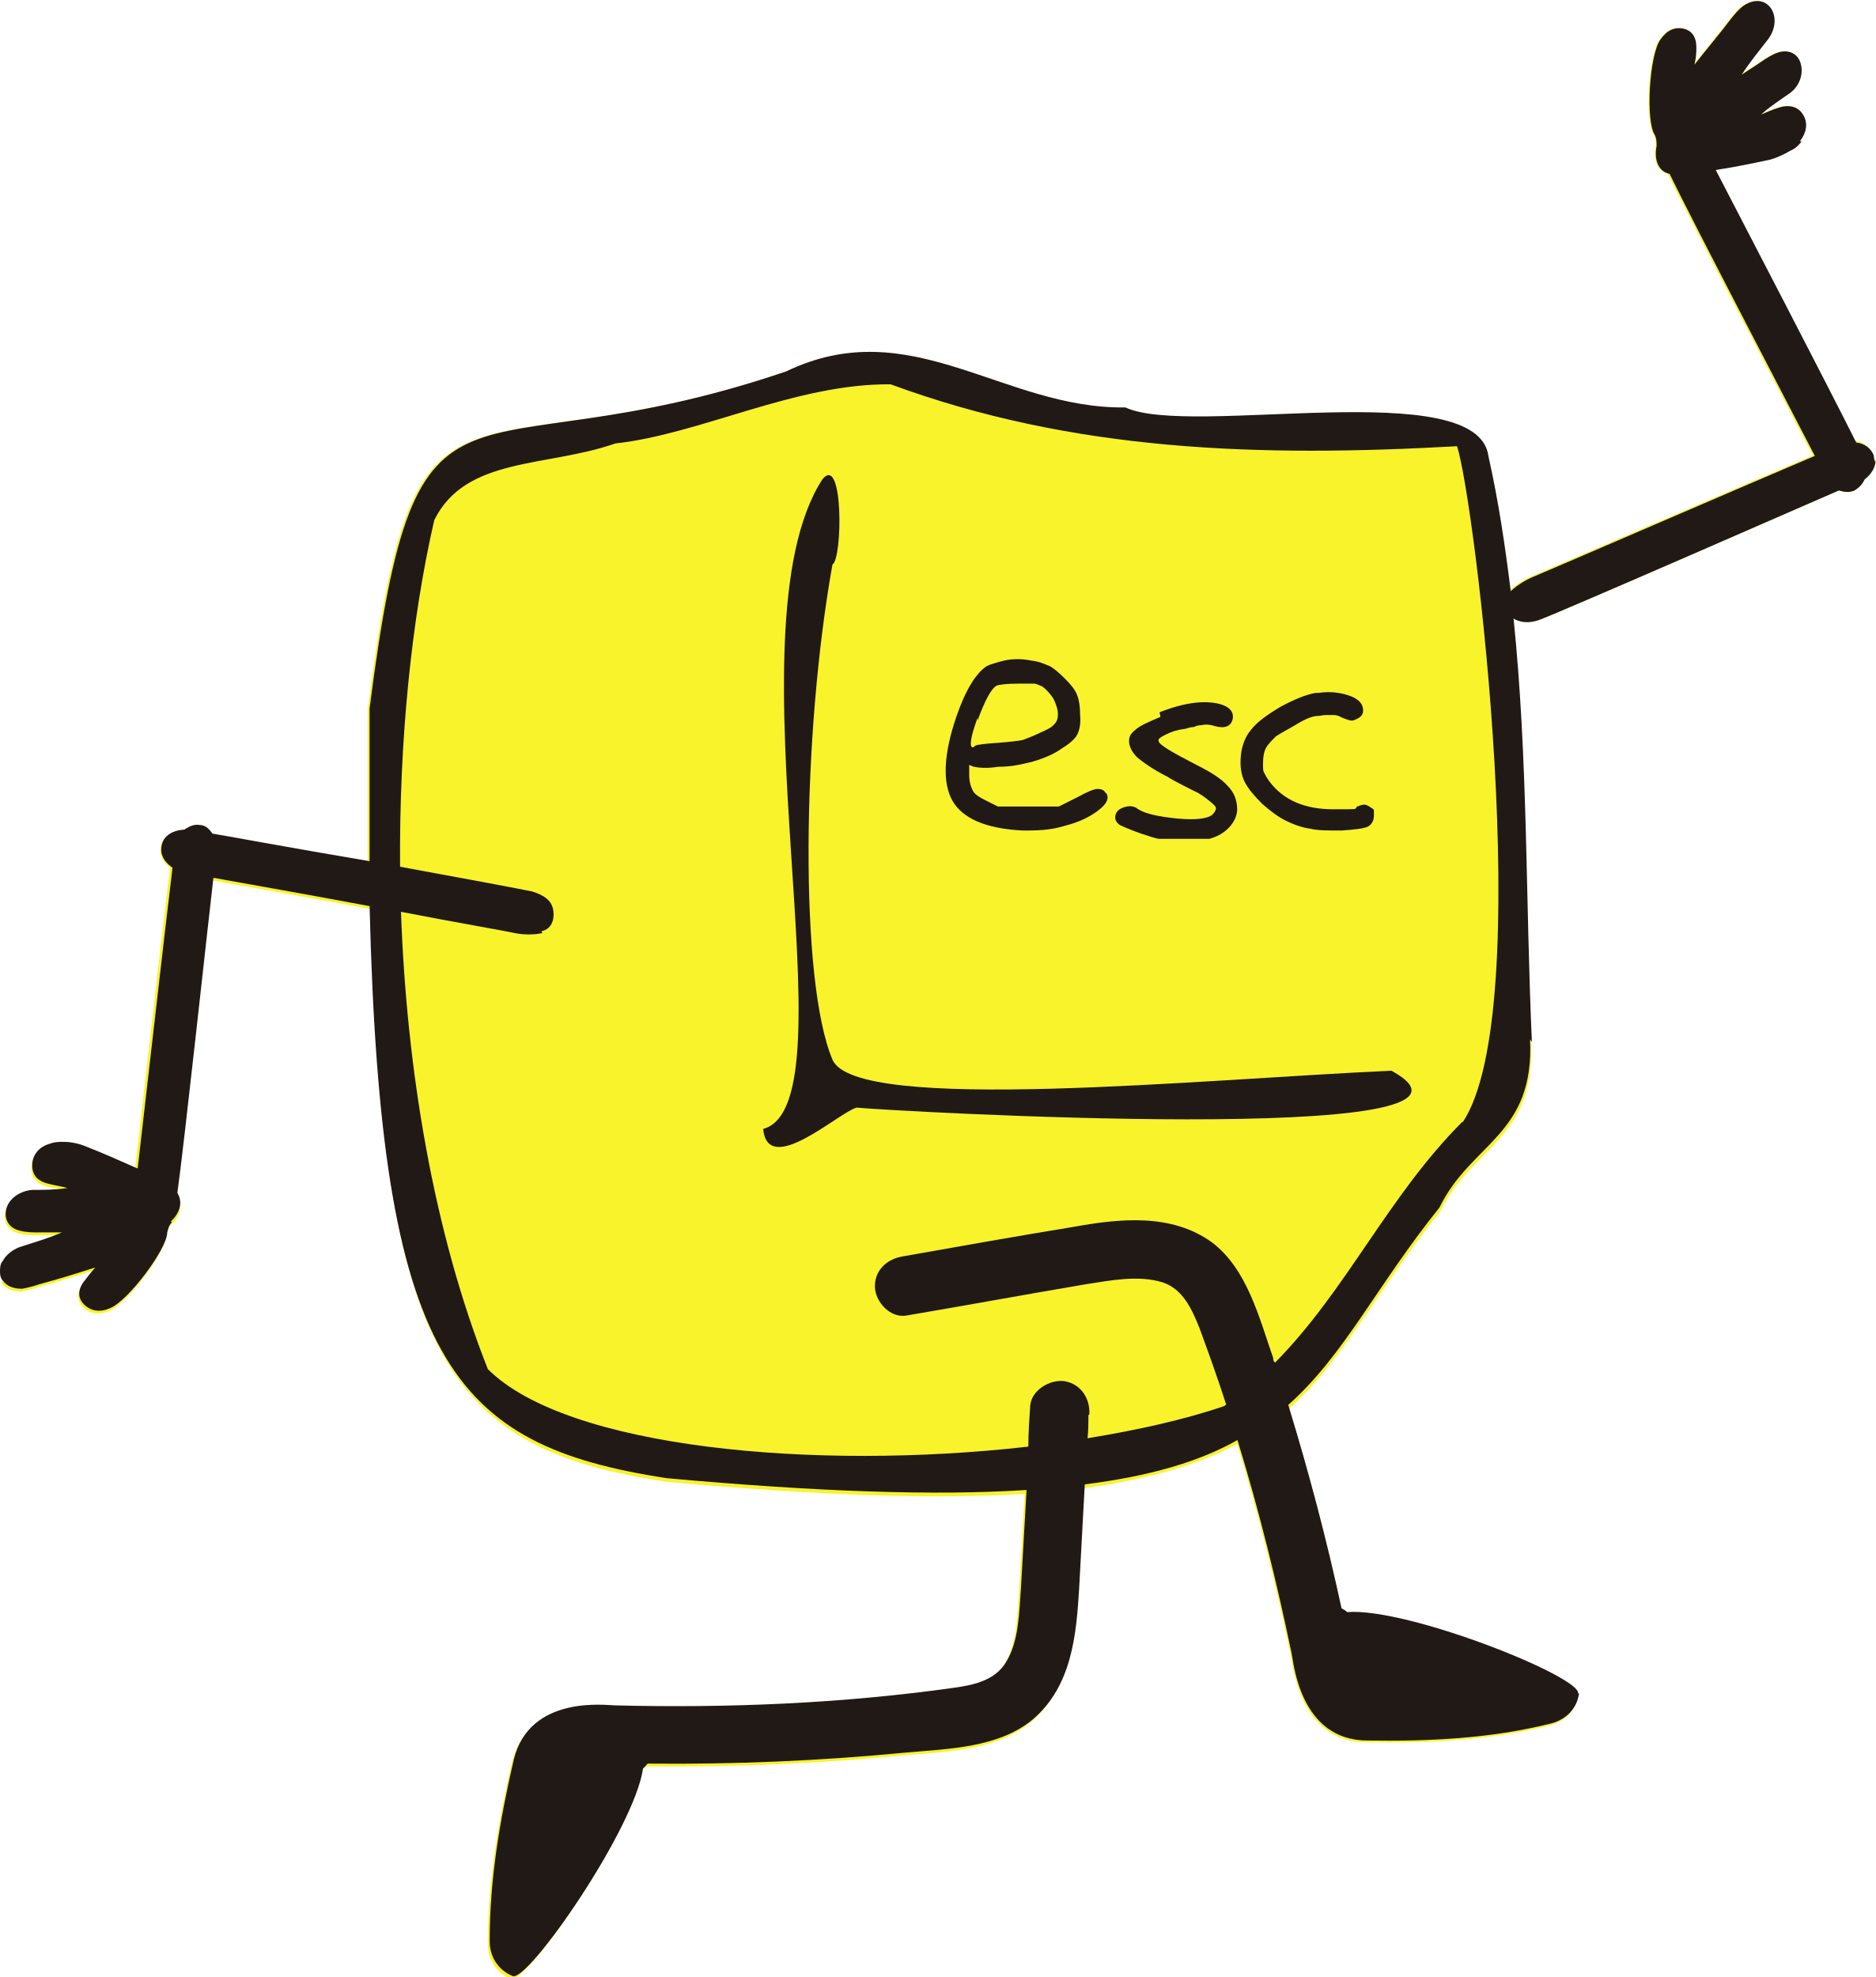
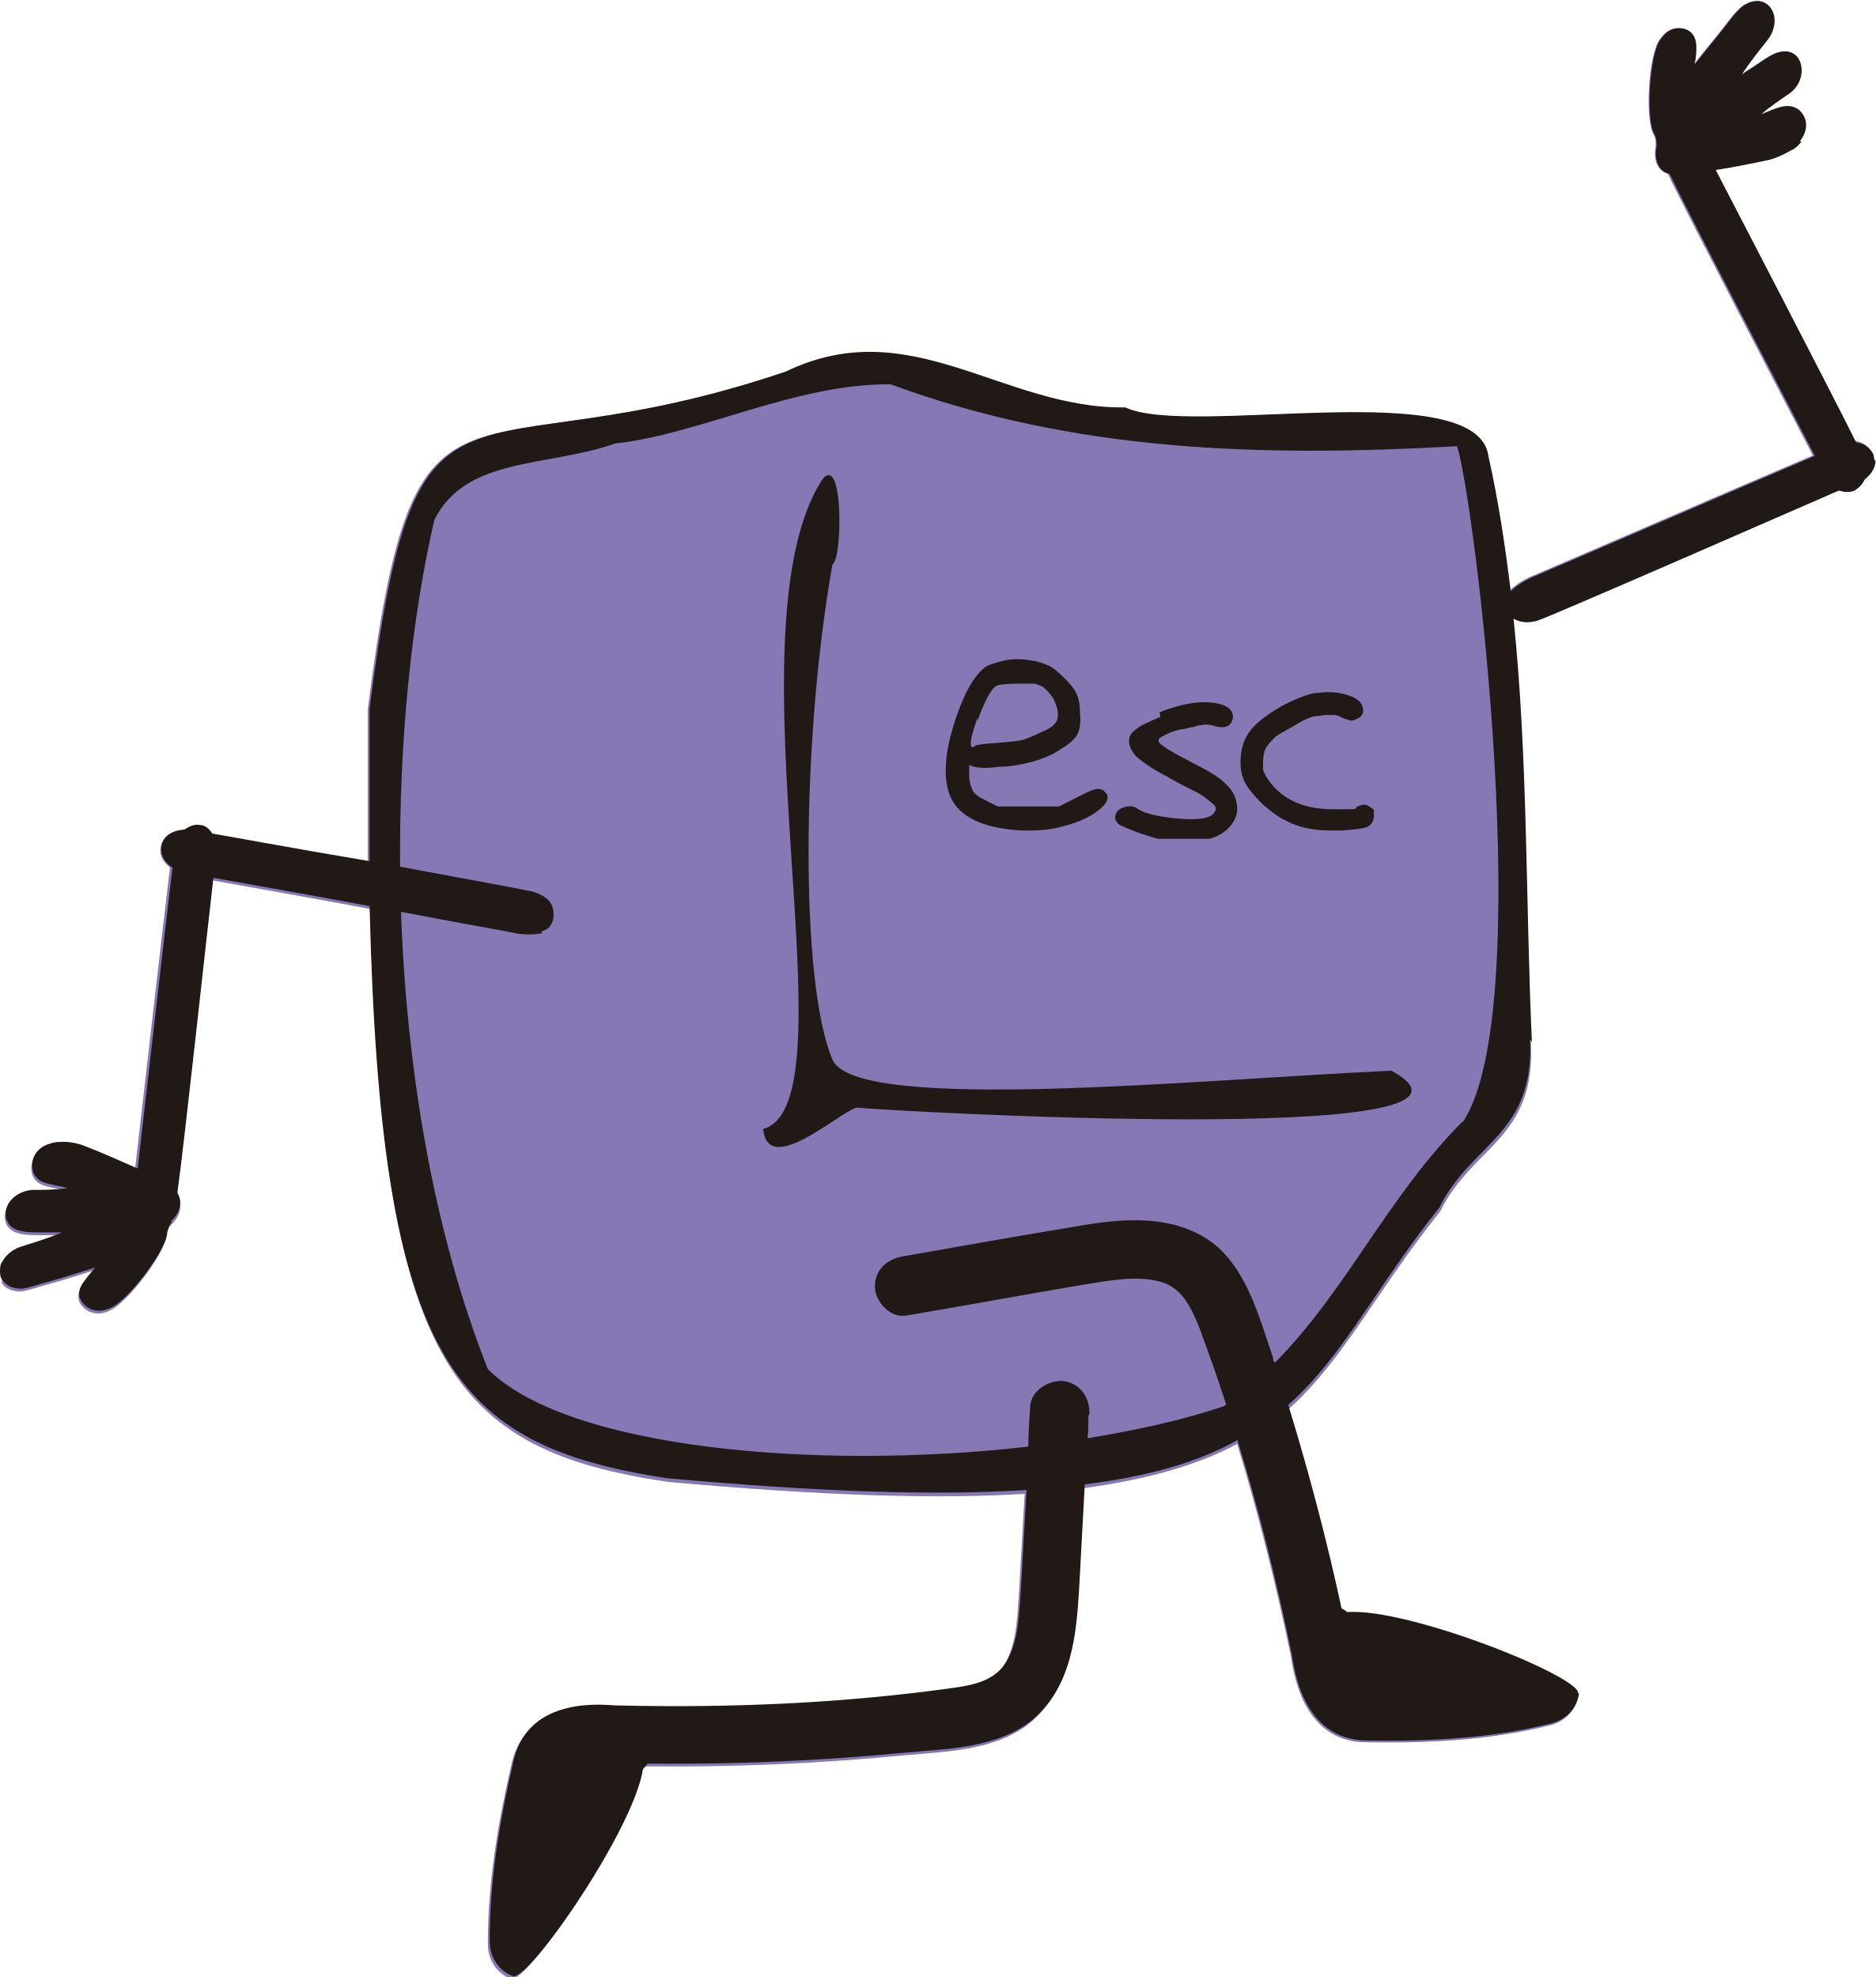
<svg xmlns="http://www.w3.org/2000/svg" id="Layer_2" version="1.1" viewBox="0 0 203 214">
  <defs>
    <style>
      .st0 {
-         fill:  #f8f32b;
+         fill:  #8677b5;
      }

      .st1 {
        fill: #211915;
      }
    </style>
  </defs>
  <path class="st0" d="M203,49.8c0,.7-.4,1.5-1.2,2.1-.2.5-.6.9-1.1,1.2-.5.2-1,.2-1.6,0,0,0,0,0-.1,0-1.4.6-30.4,13.3-32.4,14-1.1.4-2.1.3-2.9-.2,1.6,15.4,1.3,30.4,2,46,.5,10.4-6.4,11.2-9.8,18.2-6.9,8.6-10.4,16-16.4,21.4,2.2,7.2,4.1,14.4,5.7,21.8.2.1.4.2.6.4,6.6-.5,25.3,7,25,8.8-.2,1.6-1.4,2.9-3.2,3.3-6.5,1.6-13.1,1.9-19.7,1.8-7.3,0-8-8.5-8.2-9.4-1.6-7.7-3.5-15.4-5.8-22.9-4.1,2.2-9.4,3.8-16.7,4.8-.2,3.7-.4,7.4-.6,11.1h0c-.3,5.1-.8,10.6-5,14.2-3.7,3.1-9.2,3.2-13.7,3.6-9.3.9-18.6,1.3-28,1.2-.2.2-.3.4-.5.5-.9,6.5-12.4,23.1-14.1,22.5-1.5-.6-2.5-2-2.5-3.8,0-6.7,1.1-13.1,2.6-19.6,1.7-7.1,10.1-5.9,11-5.9,12.2.3,24.5-.2,36.6-1.9,2.2-.3,4.5-.8,5.7-2.8,1.4-2.3,1.4-5.4,1.6-8,.2-3.5.4-7,.6-10.5-9.6.6-22.1.2-38.7-1.3-23.2-3.5-30.9-12.6-32.1-62-6.4-1.2-13.2-2.4-17.1-3.1-.4,3.3-3.2,29.2-3.9,34.1.7.9.5,2.2-.6,3.2-.3.3-.4.7-.5,1.1,0,0,0,0,0,0,0,1.8-4.3,7.5-6.2,8.2-1.1.5-2.1.3-2.8-.4-.7-.7-.7-1.6,0-2.5.3-.4.6-.8,1.2-1.5h0c-2.2.7-4.1,1.3-6,1.8-.6.2-1.3.4-1.9.5-1,0-1.7-.3-2.1-.9v-2.1c.3-.6,1-1.2,1.8-1.5,1.5-.5,3-.9,4.6-1.6-.8,0-1.7,0-2.5,0-.7,0-1.4,0-2.1-.2-1.2-.3-1.7-1.3-1.4-2.4.3-1.1,1.5-1.9,2.8-2,1.2,0,2.5,0,3.8-.2-.7-.2-1.5-.3-2.2-.5-1.1-.3-1.7-1-1.6-2.2.1-1,.8-1.8,1.9-2.1.5-.2,1-.2,1.5-.2.8,0,1.7.2,2.4.5,1.8.7,3.6,1.5,5.4,2.3.7-6,3-26.3,3.8-32.8-.8-.6-1.2-1.4-1-2.3.2-1,1.1-1.6,2.4-1.7.5-.3,1-.5,1.5-.4.6,0,1,.4,1.3.8,0,0,0,0,.1,0h0c.7.1,8.8,1.6,17.1,3,0-5.1,0-10.5,0-16.5,5.2-40.7,9.7-24.6,45.1-36.5h0c13.5-6.5,23.5,4.1,36.7,3.9,7,3.2,38.2-3.6,39.3,5.3,1,4.9,1.8,9.7,2.4,14.5.6-.6,1.5-1.2,2.4-1.6,1.7-.7,22.5-9.7,30.5-13.1-1.5-2.9-13.5-25.9-15.7-30.5-1.1-.3-1.6-1.5-1.3-3,0-.4,0-.8-.2-1.2,0,0,0,0,0,0-1-1.5-.6-8.6.6-10.3.7-1,1.5-1.4,2.5-1.2.9.2,1.4.9,1.4,2,0,.5,0,1-.2,1.9h0c1.4-1.8,2.7-3.3,3.9-4.9.4-.5.8-1,1.3-1.4,1.1-.8,2.3-.8,3,.1.7.9.6,2.3-.2,3.4-1,1.3-2,2.5-2.9,3.9.7-.5,1.4-.9,2.1-1.4.6-.4,1.2-.8,1.8-1,1.2-.4,2.2.1,2.5,1.2.3,1.1-.1,2.4-1.2,3.2-1,.7-2.1,1.4-3.1,2.3.7-.3,1.4-.6,2.1-.8,1.1-.3,2,0,2.5.9.5.9.3,1.9-.4,2.8-.3.4-.7.8-1.2,1-.7.4-1.5.8-2.3,1-1.9.4-3.8.8-5.8,1.1,2.8,5.4,12.2,23.5,15.1,29.3,1,0,1.8.6,2.1,1.4,0,.2.1.5.1.7Z" />
  <g id="Layer_1-2">
    <g>
      <path class="st1" d="M92.8,119.9c2.7.3,73.1,4.4,57.8-4-20.3.9-58,4.7-60.5-1.2-3.6-8.5-3.3-35.2,0-53.6,1.1-.6,1.2-12.1-1.1-9.2-10.6,16.4,3.7,67.6-6.4,70.3.5,5.3,8.2-1.8,10.1-2.3h0Z" />
      <path class="st1" d="M58.7,101c-.9.2-2,.2-3,0-.8-.2-6.1-1.1-12.3-2.3-1.1-.2-2.2-.4-3.3-.6-6.4-1.2-13.2-2.4-17.1-3.1-1.6-.3-2.7-.5-3.1-.6-.6-.1-1-.3-1.4-.6-.8-.6-1.2-1.4-1-2.3.2-1,1.1-1.6,2.4-1.7.3,0,.7,0,1,0,.6,0,1.2.3,1.8.4,0,0,0,0,.1,0h0c.7.1,8.8,1.6,17.1,3,1.1.2,2.2.4,3.3.6,7.1,1.3,13.5,2.5,14.4,2.7,1.3.4,2.2,1,2.3,2.2.1,1-.3,1.9-1.3,2.1Z" />
      <path class="st1" d="M23.1,94.7h0c0,0,0,.2,0,.3-.4,3.3-3.2,29.2-3.9,34.1,0,.3,0,.6-.1.7-.3,1.3-.9,2.2-2,2.5-1,.2-1.9-.1-2.2-1.2-.3-.9-.3-2-.2-3,0-.2,0-.8.2-1.6.7-6,3-26.3,3.8-32.8,0-.9.2-1.5.2-1.8.2-1,.6-1.8,1.2-2.2.5-.3,1-.5,1.5-.4.6,0,1,.4,1.3.8.4.6.7,1.4.6,2.5,0,.7-.2,1.3-.3,2Z" />
      <path class="st1" d="M18.6,132.3c-.3.3-.4.7-.5,1.1,0,0,0,0,0,0,0,1.8-4.3,7.5-6.2,8.2-1.1.5-2.1.3-2.8-.4-.7-.7-.7-1.6,0-2.5.3-.4.6-.8,1.2-1.5h0c-2.2.7-4.1,1.3-6,1.8-.6.2-1.3.4-1.9.5-1,0-1.7-.3-2.1-.9-.2-.2-.3-.5-.3-.9,0-.4,0-.9.3-1.2.3-.6,1-1.2,1.8-1.5,1.5-.5,3-.9,4.6-1.6-.8,0-1.7,0-2.5,0-.7,0-1.4,0-2.1-.2-1.2-.3-1.7-1.3-1.4-2.4.3-1.1,1.5-1.9,2.8-2,1.2,0,2.5,0,3.8-.2-.7-.2-1.5-.3-2.2-.5-1.1-.3-1.7-1-1.6-2.2.1-1,.8-1.8,1.9-2.1.5-.2,1-.2,1.5-.2.8,0,1.7.2,2.4.5,1.8.7,3.6,1.5,5.4,2.3,1,.4,1.9.8,2.8,1.2.6.3,1,.7,1.5,1.2,0,0,0,0,.1.2.7.9.5,2.2-.6,3.2Z" />
      <path class="st1" d="M203,49.8c0,.7-.4,1.5-1.2,2.1-.2.2-.5.4-.9.5-.6.3-1.2.4-1.8.7,0,0,0,0-.1,0-1.4.6-30.4,13.3-32.4,14-1.1.4-2.1.3-2.9-.2-.1,0-.2-.2-.3-.3-.7-.7-.8-1.7,0-2.5,0,0,0,0,0,0,.6-.6,1.5-1.2,2.4-1.6,1.7-.7,22.5-9.7,30.5-13.1,1.5-.6,2.5-1.1,2.9-1.2.5-.2,1.1-.3,1.5-.3,1,0,1.8.6,2.1,1.4,0,.2.1.5.1.7Z" />
      <path class="st1" d="M201.8,51.9c-.2.5-.6.9-1.1,1.2-.5.2-1,.2-1.6,0-.7-.3-1.3-.8-1.8-1.7-.3-.6-.5-1.2-.8-1.8h0c0,0,0-.1-.1-.3-1.5-2.9-13.5-25.9-15.7-30.5-.2-.3-.3-.5-.3-.7-.5-1.2-.5-2.3.3-3.2.7-.7,1.6-.9,2.5-.3.7.6,1.4,1.4,1.8,2.3,0,.2.4.7.7,1.5,2.8,5.4,12.2,23.5,15.1,29.3.4.8.7,1.3.8,1.6.4.9.5,1.8.2,2.5Z" />
      <path class="st1" d="M195,15.3c-.3.4-.7.8-1.2,1-.7.4-1.5.8-2.3,1-1.9.4-3.8.8-5.8,1.1-1,.2-2,.4-3.1.5-.6,0-1.3,0-1.9-.1,0,0,0,0-.1,0-1.1-.3-1.6-1.5-1.3-3,0-.4,0-.8-.2-1.2,0,0,0,0,0,0-1-1.5-.6-8.6.6-10.3.7-1,1.5-1.4,2.5-1.2.9.2,1.4.9,1.4,2,0,.5,0,1-.2,1.9h0c1.4-1.8,2.7-3.3,3.9-4.9.4-.5.8-1,1.3-1.4,1.1-.8,2.3-.8,3,.1.7.9.6,2.3-.2,3.4-1,1.3-2,2.5-2.9,3.9.7-.5,1.4-.9,2.1-1.4.6-.4,1.2-.8,1.8-1,1.2-.4,2.2.1,2.5,1.2.3,1.1-.1,2.4-1.2,3.2-1,.7-2.1,1.4-3.1,2.3.7-.3,1.4-.6,2.1-.8,1.1-.3,2,0,2.5.9.5.9.3,1.9-.4,2.8Z" />
      <path class="st1" d="M170.9,183.3c-.2,1.6-1.4,2.9-3.2,3.3-6.5,1.6-13.1,1.9-19.7,1.8-7.3,0-8-8.5-8.2-9.4-1.6-7.7-3.5-15.4-5.8-22.9-.4-1.4-.8-2.7-1.3-4.1-.9-2.8-1.9-5.6-2.9-8.3-.8-2-1.8-4.2-4-4.9-2.6-.8-5.6-.2-8.2.2-6.5,1.1-13,2.3-19.5,3.4-1.7.3-3.3-1.4-3.4-3-.1-1.8,1.2-3.1,3-3.4,6.2-1.1,12.4-2.2,18.5-3.2h0c5-.9,10.6-1.5,15,1.7,3.8,2.9,5.1,8.2,6.6,12.5,0,.2,0,.3.2.5.5,1.6,1,3.2,1.5,4.8,2.2,7.2,4.1,14.4,5.7,21.8.2.1.4.2.6.4,6.6-.5,25.3,7,25,8.8Z" />
      <path class="st1" d="M117.8,153.2c0,.9,0,1.7-.1,2.5,0,1.7-.2,3.4-.3,5.1-.2,3.7-.4,7.4-.6,11.1h0c-.3,5.1-.8,10.6-5,14.2-3.7,3.1-9.2,3.2-13.7,3.6-9.3.9-18.6,1.3-28,1.2-.2.2-.3.4-.5.5-.9,6.5-12.4,23.1-14.1,22.5-1.5-.6-2.5-2-2.5-3.8,0-6.7,1.1-13.1,2.6-19.6,1.7-7.1,10.1-5.9,11-5.9,12.2.3,24.5-.2,36.6-1.9,2.2-.3,4.5-.8,5.7-2.8,1.4-2.3,1.4-5.4,1.6-8,.2-3.5.4-7,.6-10.5h0c0-1.6.1-3.2.2-4.8,0-1.5.1-2.9.2-4.4.1-1.7,2.1-2.9,3.7-2.7,1.8.3,2.8,1.9,2.7,3.6Z" />
      <path class="st1" d="M165.8,112.8c-.7-15.5-.4-30.5-2-46-.1-1-.2-1.9-.3-2.9-.6-4.8-1.3-9.6-2.4-14.5-1.1-8.9-32.3-2-39.3-5.3-13.2.2-23.2-10.4-36.7-3.9h0c-35.3,12-39.9-4.1-45.1,36.5,0,5.9,0,11.4,0,16.5,0,1.7,0,3.2,0,4.8,1.2,49.4,8.9,58.4,32.1,62,16.6,1.5,29.1,1.9,38.7,1.3h0c2.3-.1,4.4-.3,6.4-.6,7.3-.9,12.6-2.5,16.7-4.8,2.1-1.1,3.9-2.4,5.5-3.8,6.1-5.4,9.5-12.8,16.4-21.4,3.4-7,10.3-7.8,9.8-18.2ZM158.3,121.4c-8.1,8.1-12.5,18.2-20.3,26.1-1.6,1.6-3.3,3.1-5.2,4.5,0,0-.2.1-.3.2-4.4,1.5-9.4,2.6-14.9,3.5-2.1.3-4.2.6-6.4.9-22.9,2.6-49.8.2-58.4-8.4-5.9-14.9-8.8-32.5-9.4-49.5,0-1.6,0-3.2-.1-4.8-.1-13.6,1.2-26.7,3.7-37.6,3.4-6.9,12.2-5.7,19.6-8.3,9.2-1,19.5-6.5,29.8-6.4,19.8,7.3,39.9,7.9,61.3,6.7,1.9,5.8,8.7,61.1.6,73.2Z" />
      <path class="st1" d="M119.7,85.9c-.2-.4-.5-.5-.9-.5s-1.1.3-2.2.9l-2,1h-6.6l-1.2-.6c-.8-.4-1.3-.7-1.5-1.1s-.4-.9-.4-1.7v-1.1l.5.2c.5.1,1.4.2,2.6,0,1.3,0,2.3-.2,3.1-.4,1-.2,1.7-.5,2.2-.7.5-.2,1.1-.5,1.8-1,.8-.5,1.3-1,1.5-1.4.2-.4.4-1.1.3-2.1,0-.9-.1-1.6-.3-2.1-.2-.6-.7-1.2-1.4-1.9-.6-.6-1.2-1.1-1.6-1.3-.5-.2-1.1-.5-2-.6-1-.2-2-.2-2.9,0h0c-.8.2-1.5.4-1.9.6-1.2.8-2.3,2.6-3.3,5.5-1.4,4.1-1.5,7.2-.4,9.1,1.1,1.9,3.6,3,7.6,3.2,1.4,0,2.9,0,4.5-.5,1.6-.4,2.8-1,3.7-1.7.9-.7,1.2-1.3.8-1.9ZM105.8,78c.8-2.2,1.5-3.5,2.1-3.8.3-.1,1.1-.2,2.3-.2s1.4,0,1.7,0c.3,0,.6.2.9.3h0c.4.3.8.7,1.2,1.3.3.6.5,1.2.5,1.7s-.1.8-.4,1.1c-.2.3-.8.6-1.5.9-.8.4-1.4.6-1.9.8-.5.1-1.3.2-2.6.3-1.5.1-2.3.2-2.5.3s-.2.2-.3.2c-.4,0-.3-1,.5-3.2Z" />
      <path class="st1" d="M125.5,77.1c2.8-1.1,4.9-1.3,6.5-.9,1.1.3,1.6.9,1.4,1.7-.2.7-.8,1-1.9.7-.6-.2-1.1-.2-1.5-.1-.1,0-.4,0-.8.2-.5,0-.8.2-1,.2-.8.1-1.4.3-2,.6-.6.3-.9.5-.8.7,0,.4,1.4,1.2,4.1,2.6,1.6.8,2.7,1.5,3.4,2.3.7.7,1,1.6,1,2.5s-.6,2-1.8,2.7c-.5.3-.9.4-1.2.5-.3,0-1.2,0-2.6,0-1.4,0-2.3,0-2.8,0-.4,0-1.1-.3-2.1-.6-1.1-.4-1.8-.7-2.2-.9-.3-.2-.5-.5-.5-.8,0-.5.3-.9.9-1.1s1.1-.2,1.6.2c.8.5,2.2.8,4.2,1,2.1.2,3.3,0,3.8-.4.3-.3.4-.5.4-.7s-.2-.4-.7-.8c-.5-.4-1-.8-1.7-1.1-1.8-.9-2.7-1.4-2.8-1.5-1.6-.8-2.7-1.6-3.3-2.1-.6-.6-.9-1.2-.9-1.8s.3-.9.8-1.3,1.4-.8,2.6-1.3h0Z" />
      <path class="st1" d="M142.7,75c1.4-.2,2.6,0,3.6.4.7.3,1.1.7,1.2,1.2s0,.9-.6,1.2c-.2.1-.4.2-.6.2-.2,0-.5-.1-1-.3-.4-.2-.6-.3-.9-.3s-.5,0-.9,0c-.4,0-.6.1-.9.1-.4,0-1.1.2-2.1.8s-1.8,1-2.4,1.4c-.5.5-.9.9-1.1,1.3-.2.4-.3.9-.3,1.6s0,.8.1,1,.3.6.6,1c1.5,2,3.8,3,6.9,3s2.2,0,2.6-.3c.3-.1.5-.2.7-.2.1,0,.3,0,.6.2.3.2.5.3.5.4,0,.1,0,.3,0,.6,0,.6-.3,1-.7,1.2-.5.2-1.4.3-2.8.4-1.5,0-2.6,0-3.4-.2-.8-.1-1.7-.4-2.7-.9-.8-.4-1.6-1-2.5-1.8-.8-.8-1.4-1.5-1.8-2.2-.5-.9-.6-1.9-.5-3,.1-1.1.5-2.1,1.1-2.8.6-.8,1.7-1.6,3.2-2.5,1.5-.8,2.7-1.3,3.8-1.5h0Z" />
    </g>
  </g>
</svg>
